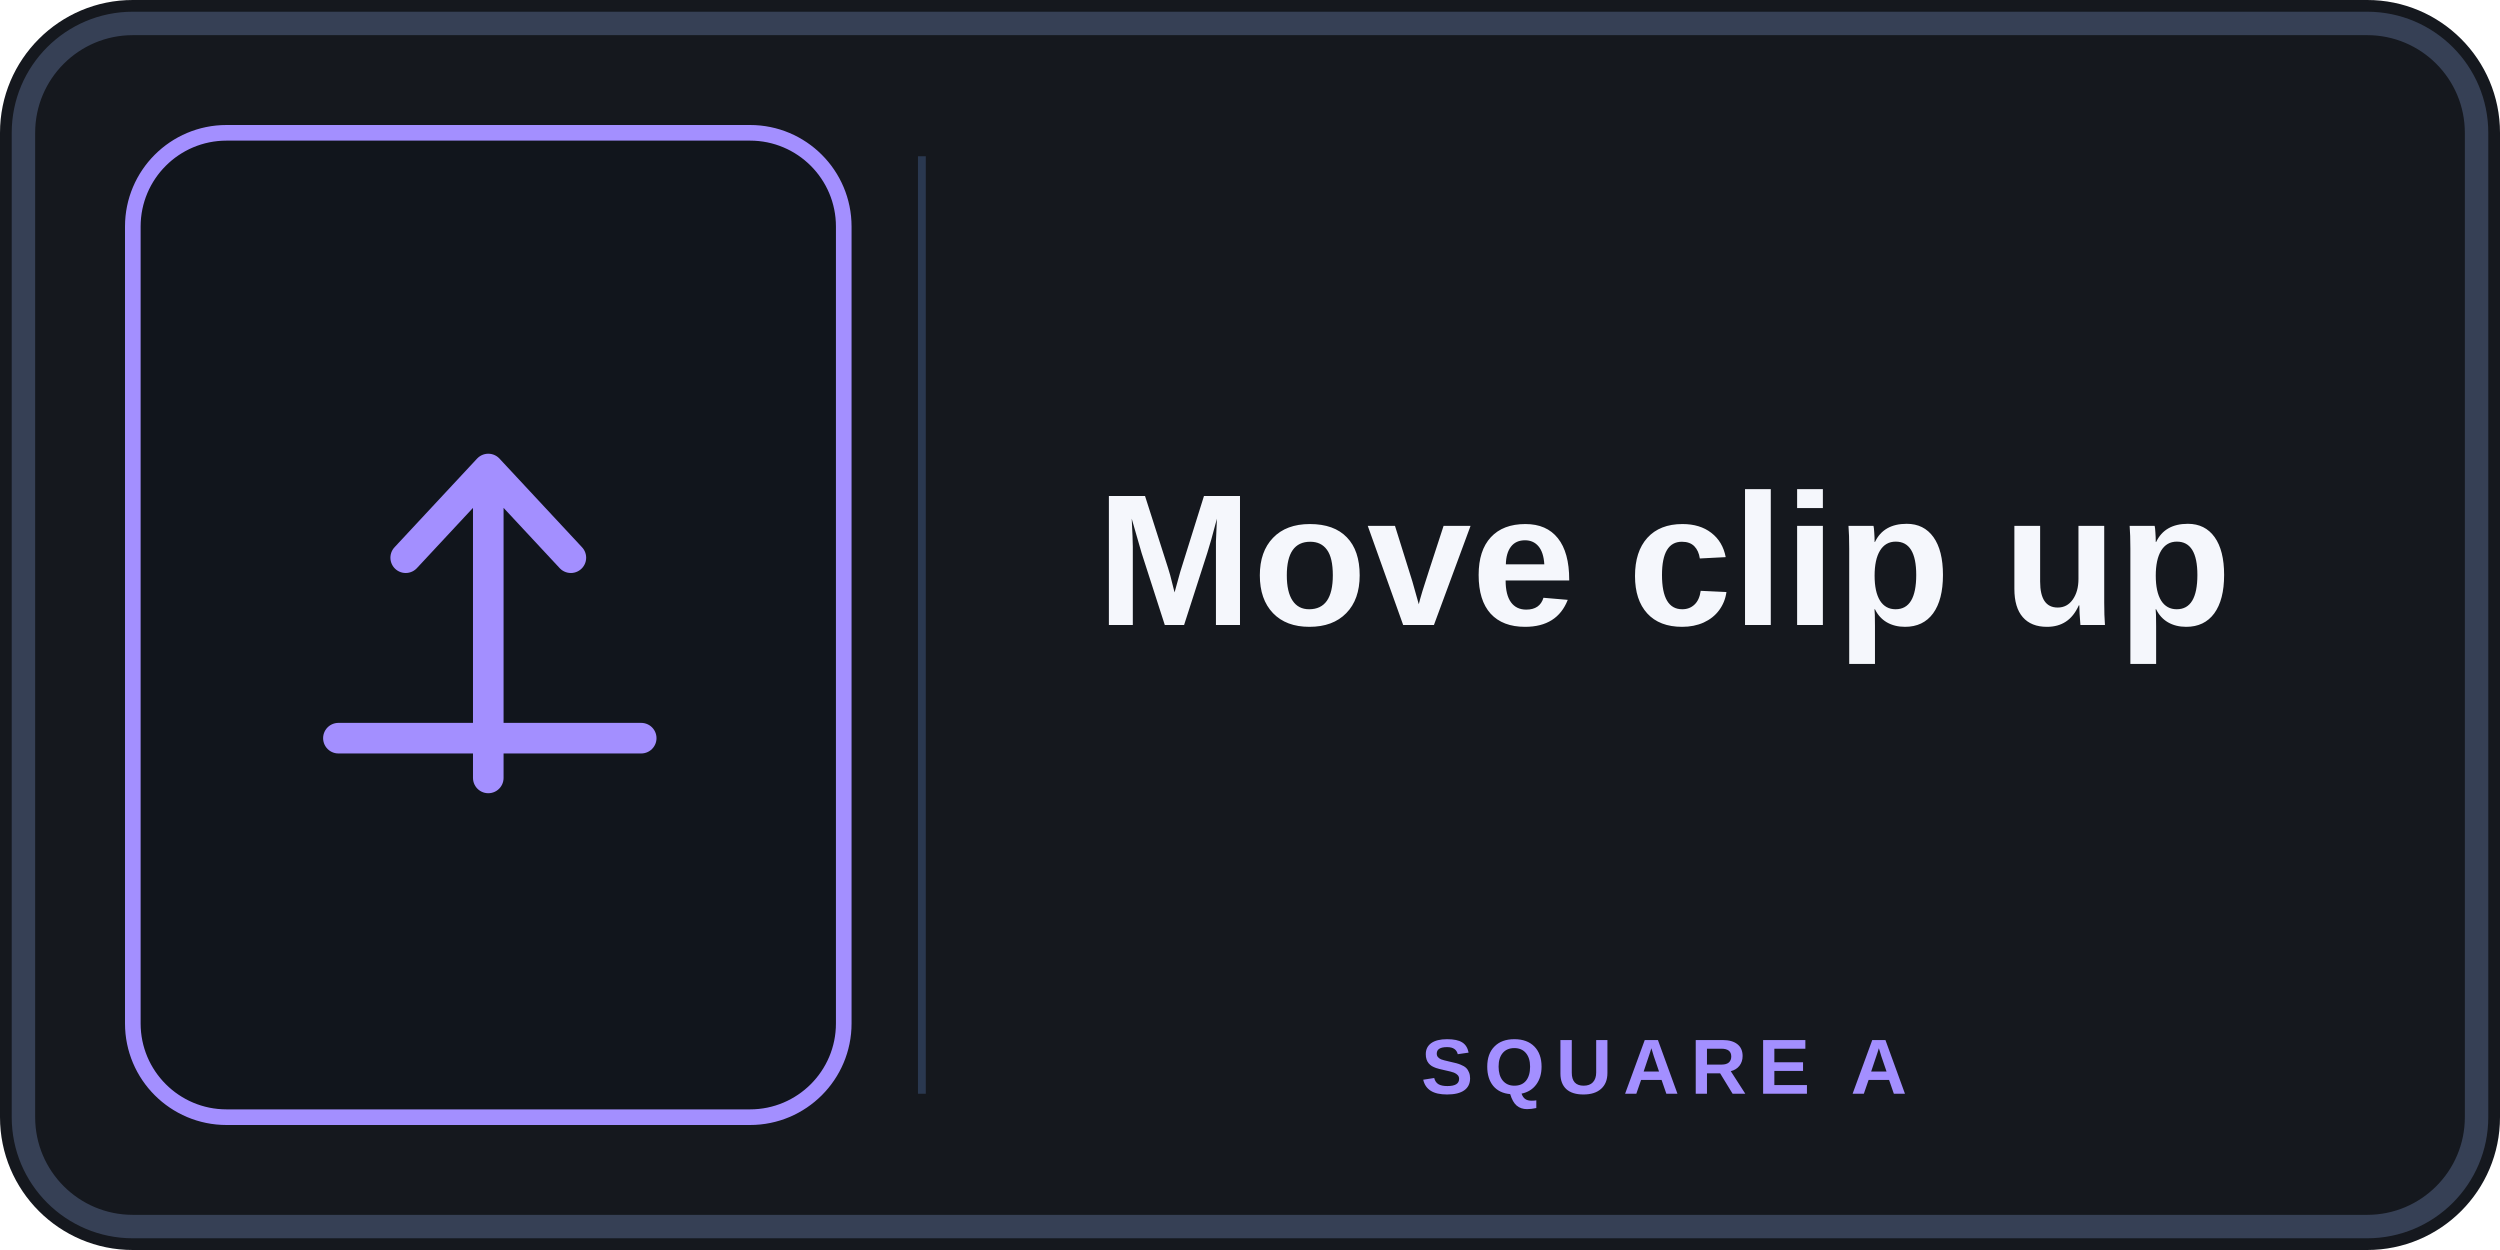
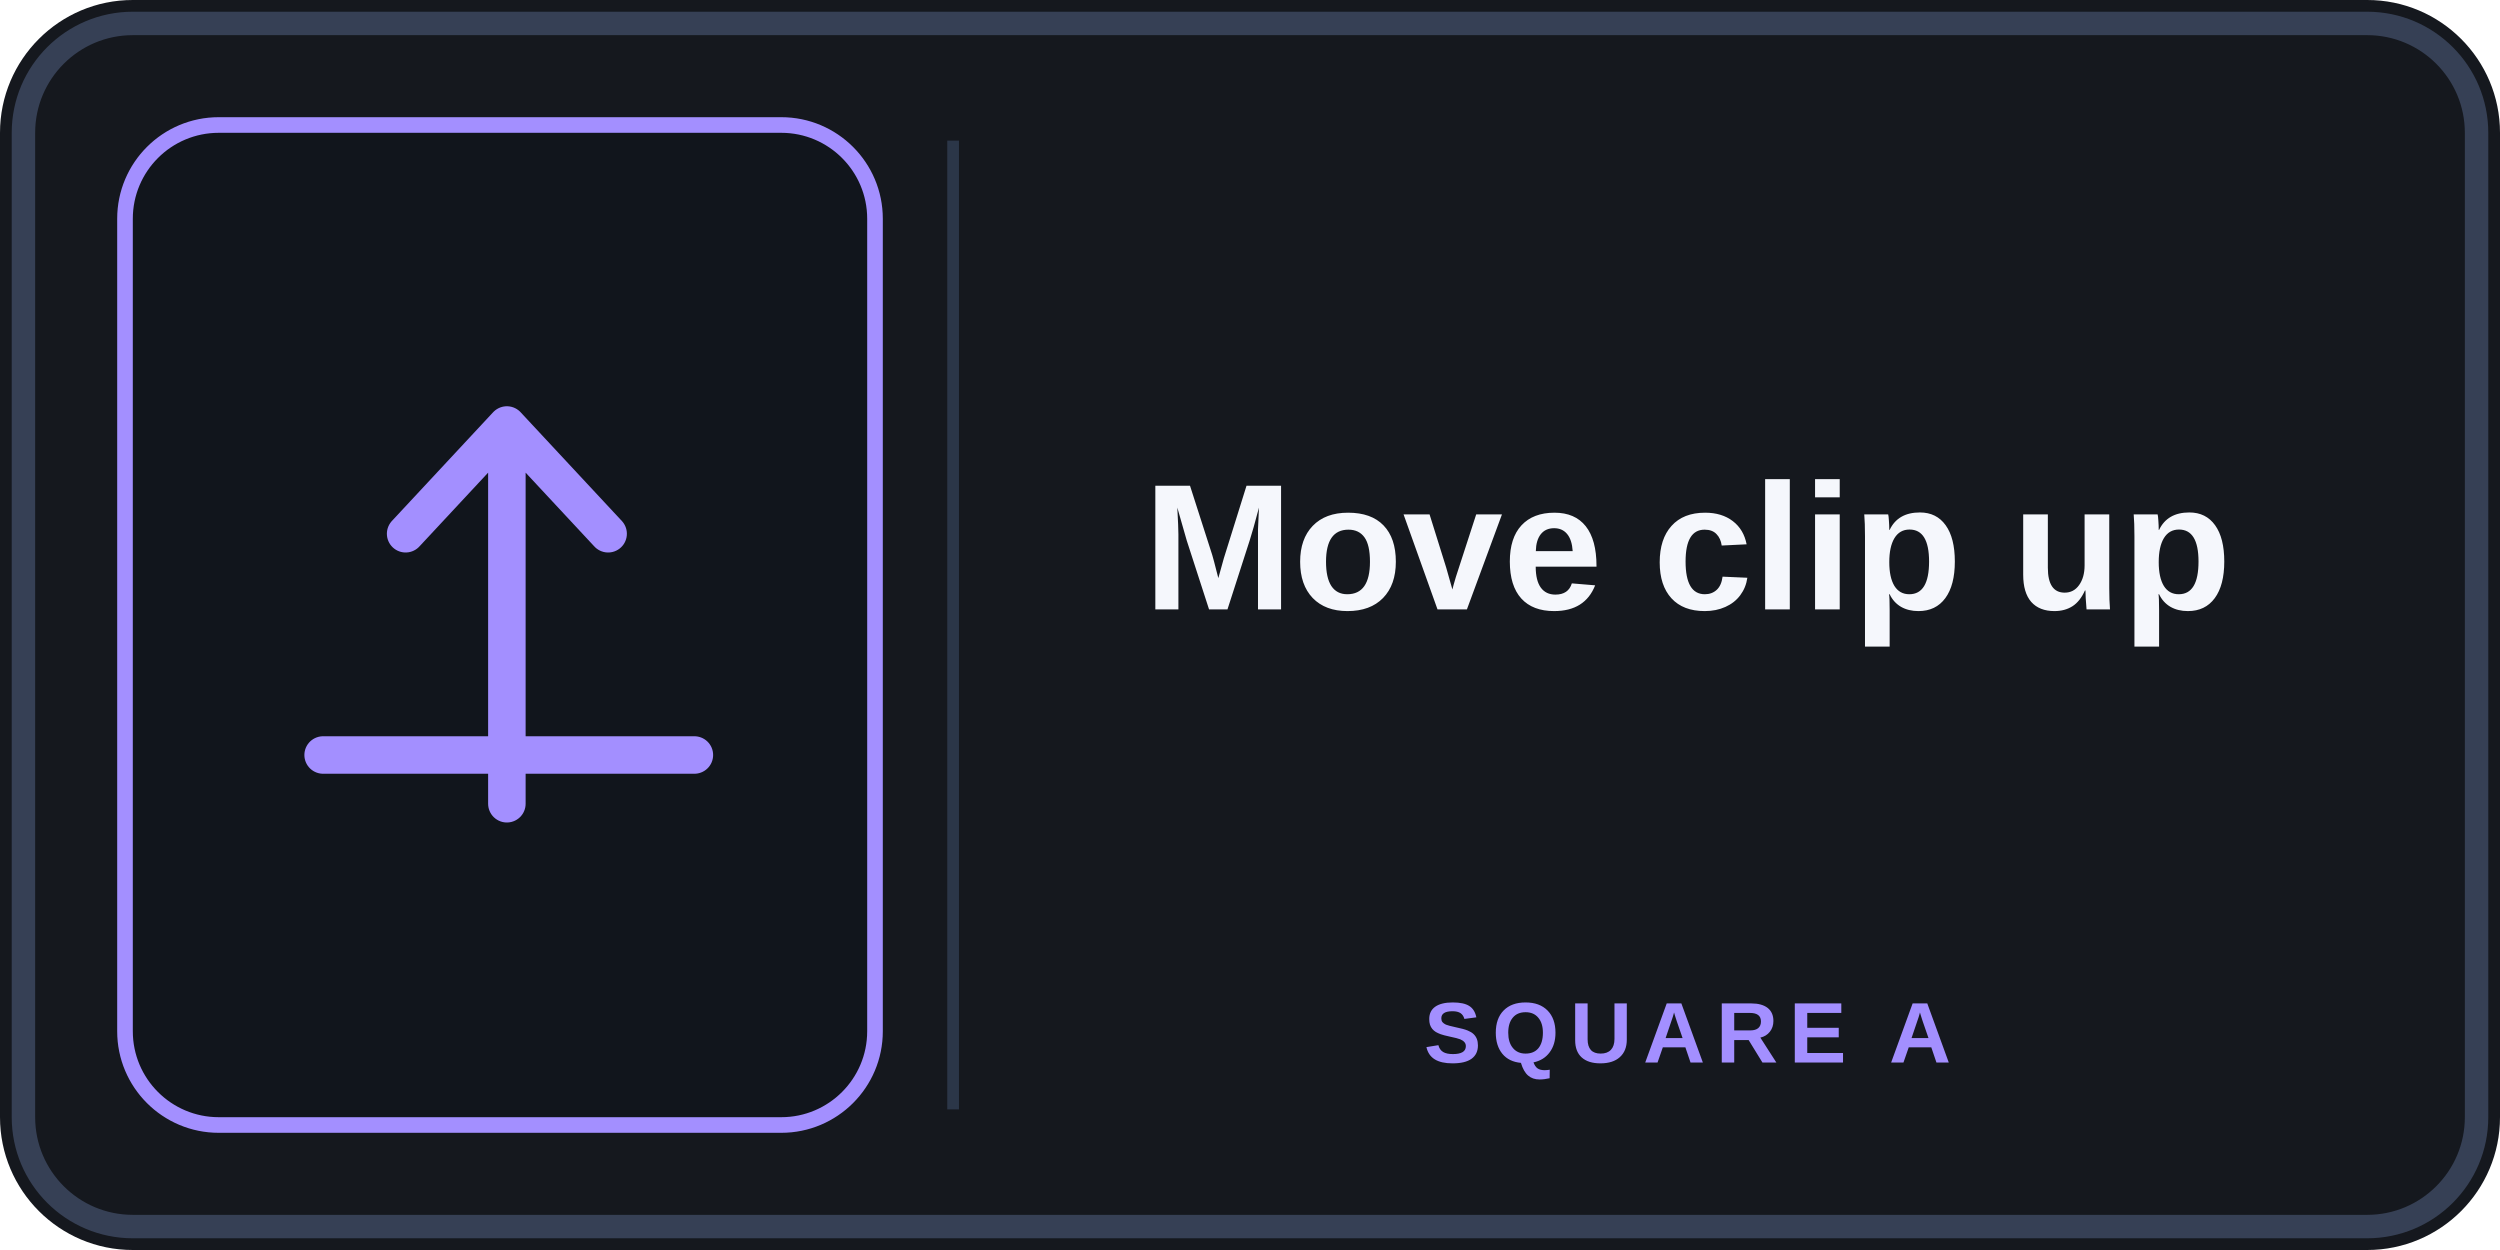
<svg xmlns="http://www.w3.org/2000/svg" width="320" height="160" viewBox="0 0 320 160">
  <rect width="320" height="160" rx="17" fill="#15181E" />
  <rect x="3" y="3" width="314" height="154" rx="14" fill="none" stroke="#364055" stroke-width="3" />
-   <rect x="17" y="17" width="91" height="126" rx="12" fill="#11151C" stroke="#A38FFF" stroke-width="2" />
-   <svg x="21" y="21" width="83" height="118" viewBox="0 0 212 212" preserveAspectRatio="xMidYMid meet">
+   <rect x="16" y="16" width="96" height="128" rx="12" fill="#11151C" stroke="#A38FFF" stroke-width="2" />
+   <g transform="translate(14, 28) scale(0.48)">
    <path d="M106 156V55m-27 29 27-29 27 29M57 143h99" stroke="#A38FFF" stroke-width="10" stroke-linecap="round" stroke-linejoin="round" fill="none" />
-   </svg>
-   <line x1="118" y1="20" x2="118" y2="140" stroke="#2A3850" stroke-width="1" />
-   <text x="213" y="80" text-anchor="middle" fill="#F5F7FC" font-family="Arial,Helvetica,sans-serif" font-size="24" font-weight="700" textLength="173" lengthAdjust="spacingAndGlyphs">Move clip up</text>
-   <text x="213" y="140" text-anchor="middle" fill="#A38FFF" font-family="Arial,Helvetica,sans-serif" font-size="10" font-weight="700" letter-spacing="1.4">SQUARE A</text>
+   </g>
+   <line x1="122" y1="18" x2="122" y2="142" stroke="#2B3648" stroke-width="1.5" />
+   <text x="216" y="78" text-anchor="middle" fill="#F5F7FC" font-family="Arial, Helvetica, sans-serif" font-size="23" font-weight="700">Move clip up</text>
+   <text x="216" y="136" text-anchor="middle" fill="#A38FFF" font-family="Arial, Helvetica, sans-serif" font-size="11" font-weight="700" letter-spacing="1.4">SQUARE A</text>
</svg>
